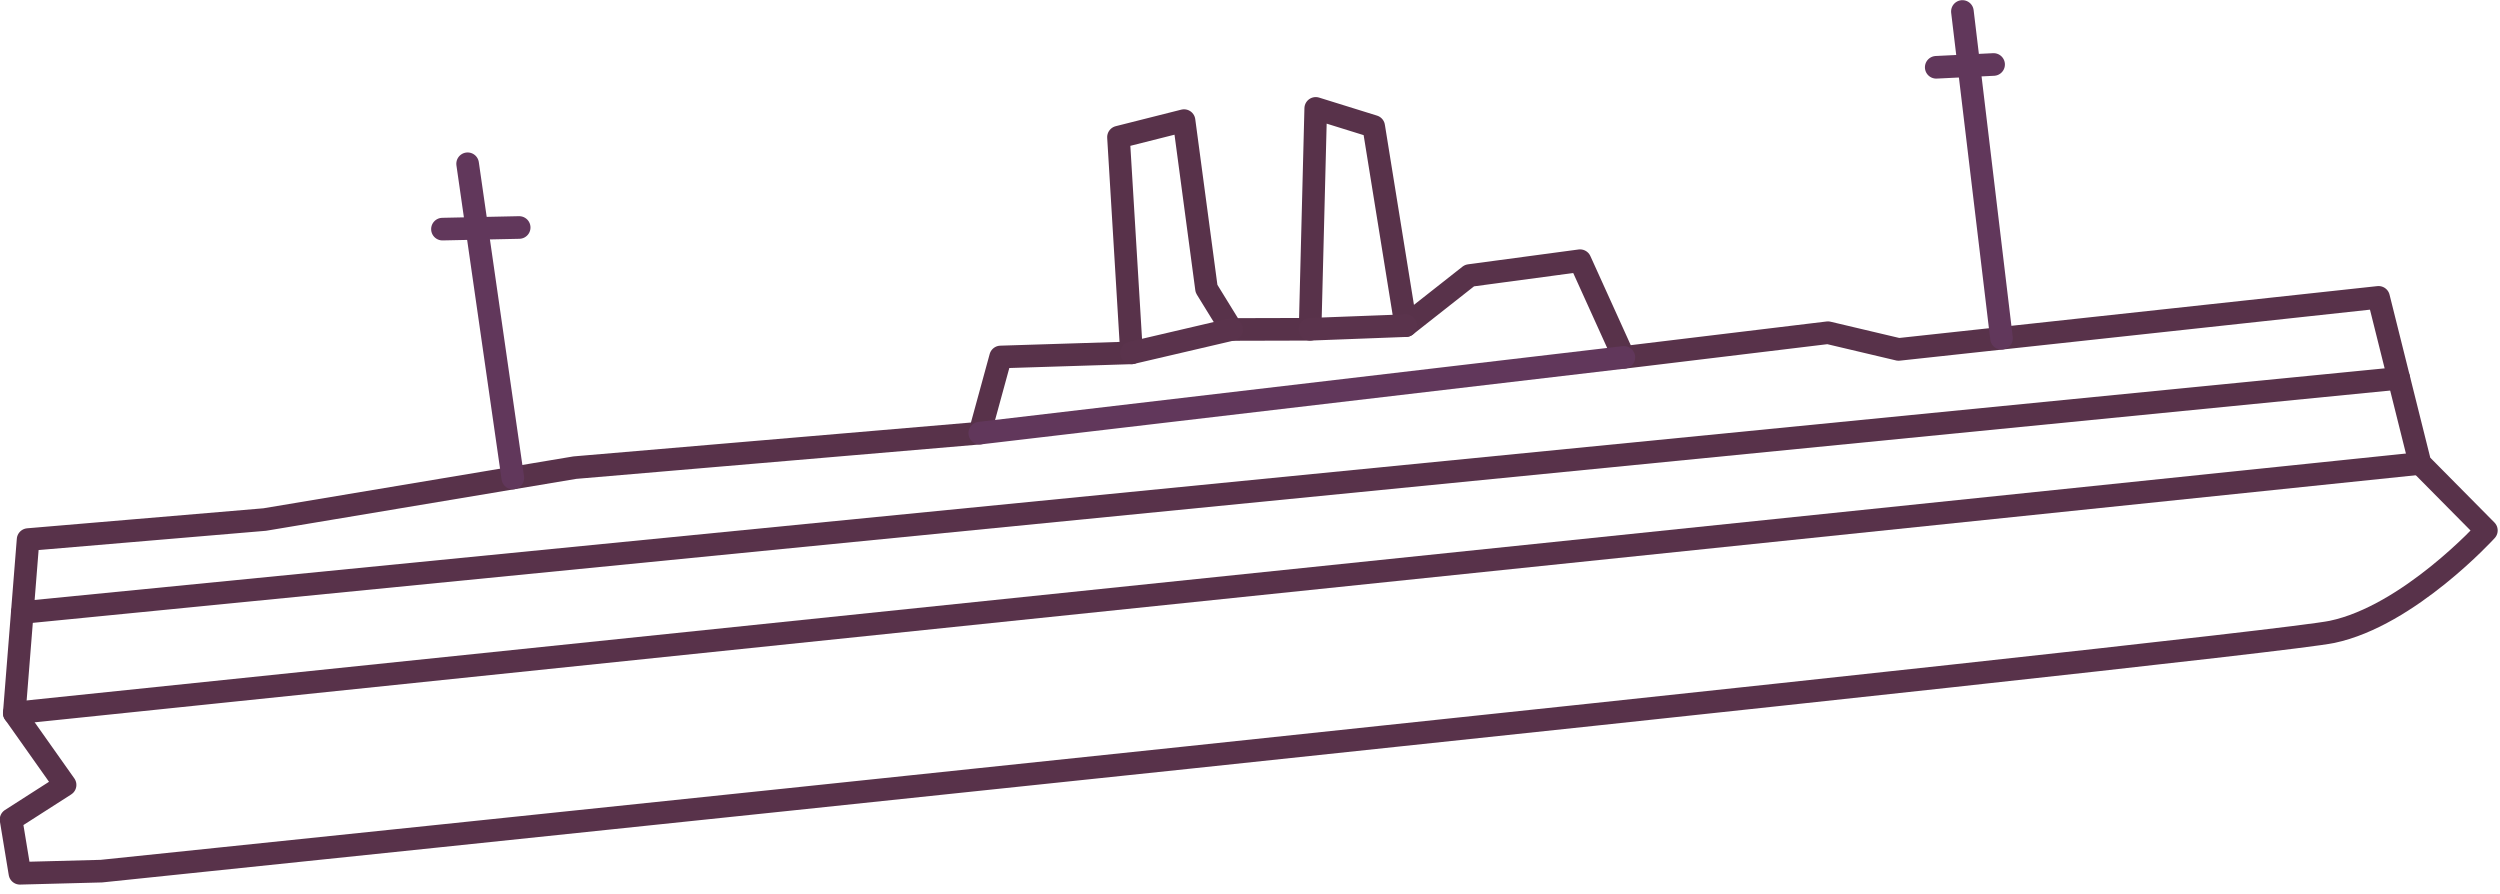
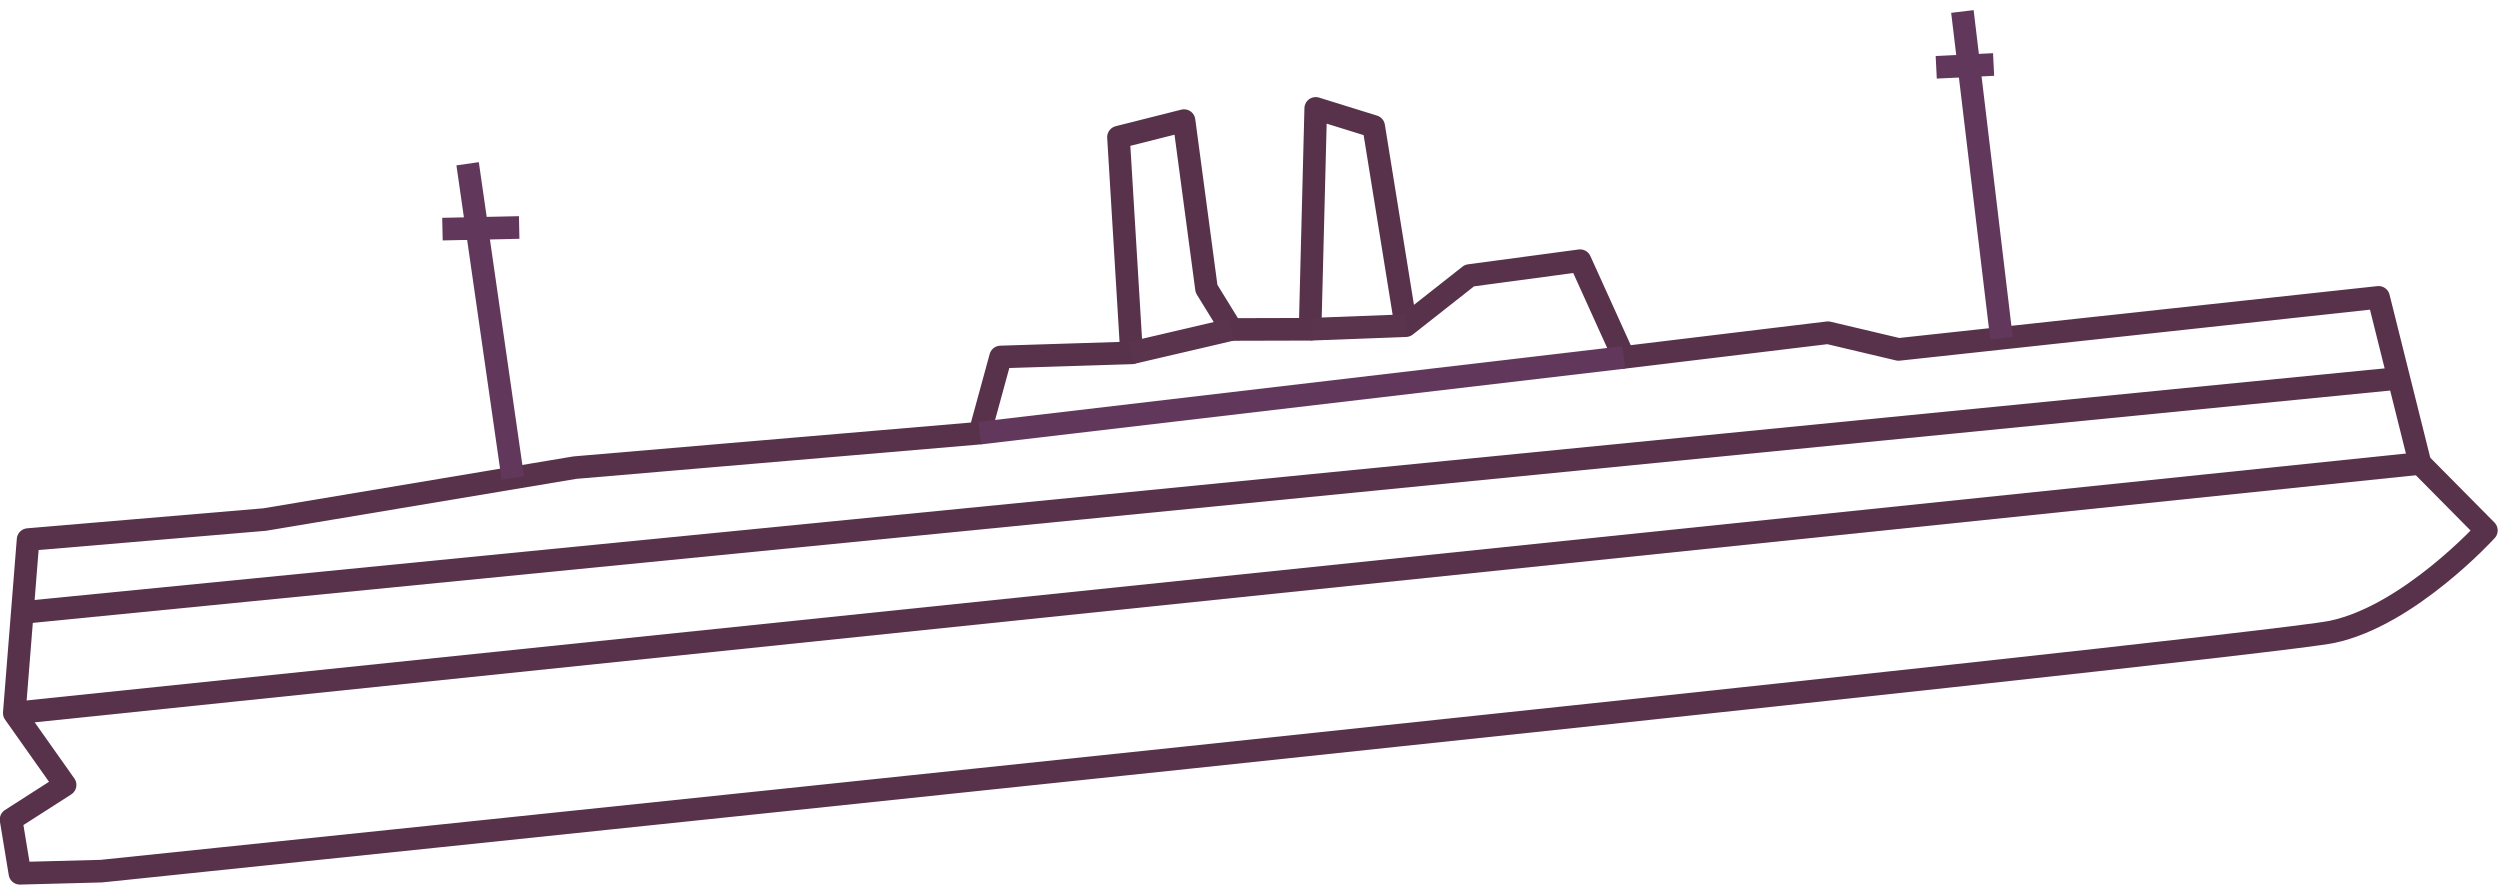
<svg xmlns="http://www.w3.org/2000/svg" width="221px" height="79px" viewBox="0 0 221 79" version="1.1">
  <defs />
-   <g id="Holiday-Card" stroke="none" stroke-width="1" fill="none" fill-rule="evenodd" stroke-linecap="round" stroke-linejoin="round">
+   <g id="Holiday-Card" stroke="none" stroke-width="1" fill="none" fill-rule="evenodd" strokeLinecap="round" stroke-linejoin="round">
    <g id="Remember-The-Maine" transform="translate(-606, -1438)" stroke-width="2">
      <g id="Page-1" transform="translate(714.37, 1475.094) rotate(-6) translate(-714.37, -1475.094) translate(603.87, 1445.594)">
        <path d="M7.465,58.805 C7.465,58.805 198.881,59.088 205.783,58.382 C212.684,57.674 220.291,50.89 220.291,50.89 L215.079,44.387 L212.966,29.403 L170.288,29.544 L164.232,27.423 L146.062,27.706 L143.104,18.801 L133.245,19.084 L127.188,22.9 L126.202,5.089 L121.273,2.969 L118.737,22.335 L111.835,21.628 L110.004,17.811 L109.582,2.827 L103.666,3.675 L102.821,22.759 L91.271,21.911 L88.736,28.413 L52.819,27.706 L25.072,29.403 L4.085,28.978 L1.268,44.104 L5.07,50.89 L6.25277607e-13,53.434 L0.282,58.24 L7.465,58.805 Z" id="Stroke-1" stroke="#58324A" />
        <path d="M179.439,29.514 L179.021,0.424" id="Stroke-3" stroke="#61375B" />
        <path d="M176.204,5.089 L181.274,5.372" id="Stroke-5" stroke="#61375B" />
        <path d="M46.199,-2.27373675e-13 L47.269,28.046" id="Stroke-7" stroke="#61375B" />
        <path d="M43.382,5.513 L50.143,6.079" id="Stroke-9" stroke="#61375B" />
        <path d="M2.9,35.338 L213.996,36.708" id="Stroke-11" stroke="#58324A" />
        <path d="M215.079,44.387 L1.267,44.104" id="Stroke-13" stroke="#58324A" />
        <path d="M127.188,22.9 L118.737,22.335" id="Stroke-15" stroke="#5A334C" />
        <path d="M111.835,21.628 L102.821,22.759" id="Stroke-17" stroke="#5A334C" />
        <path d="M146.062,27.706 L88.736,28.413" id="Stroke-19" stroke="#61375B" />
      </g>
    </g>
  </g>
</svg>
